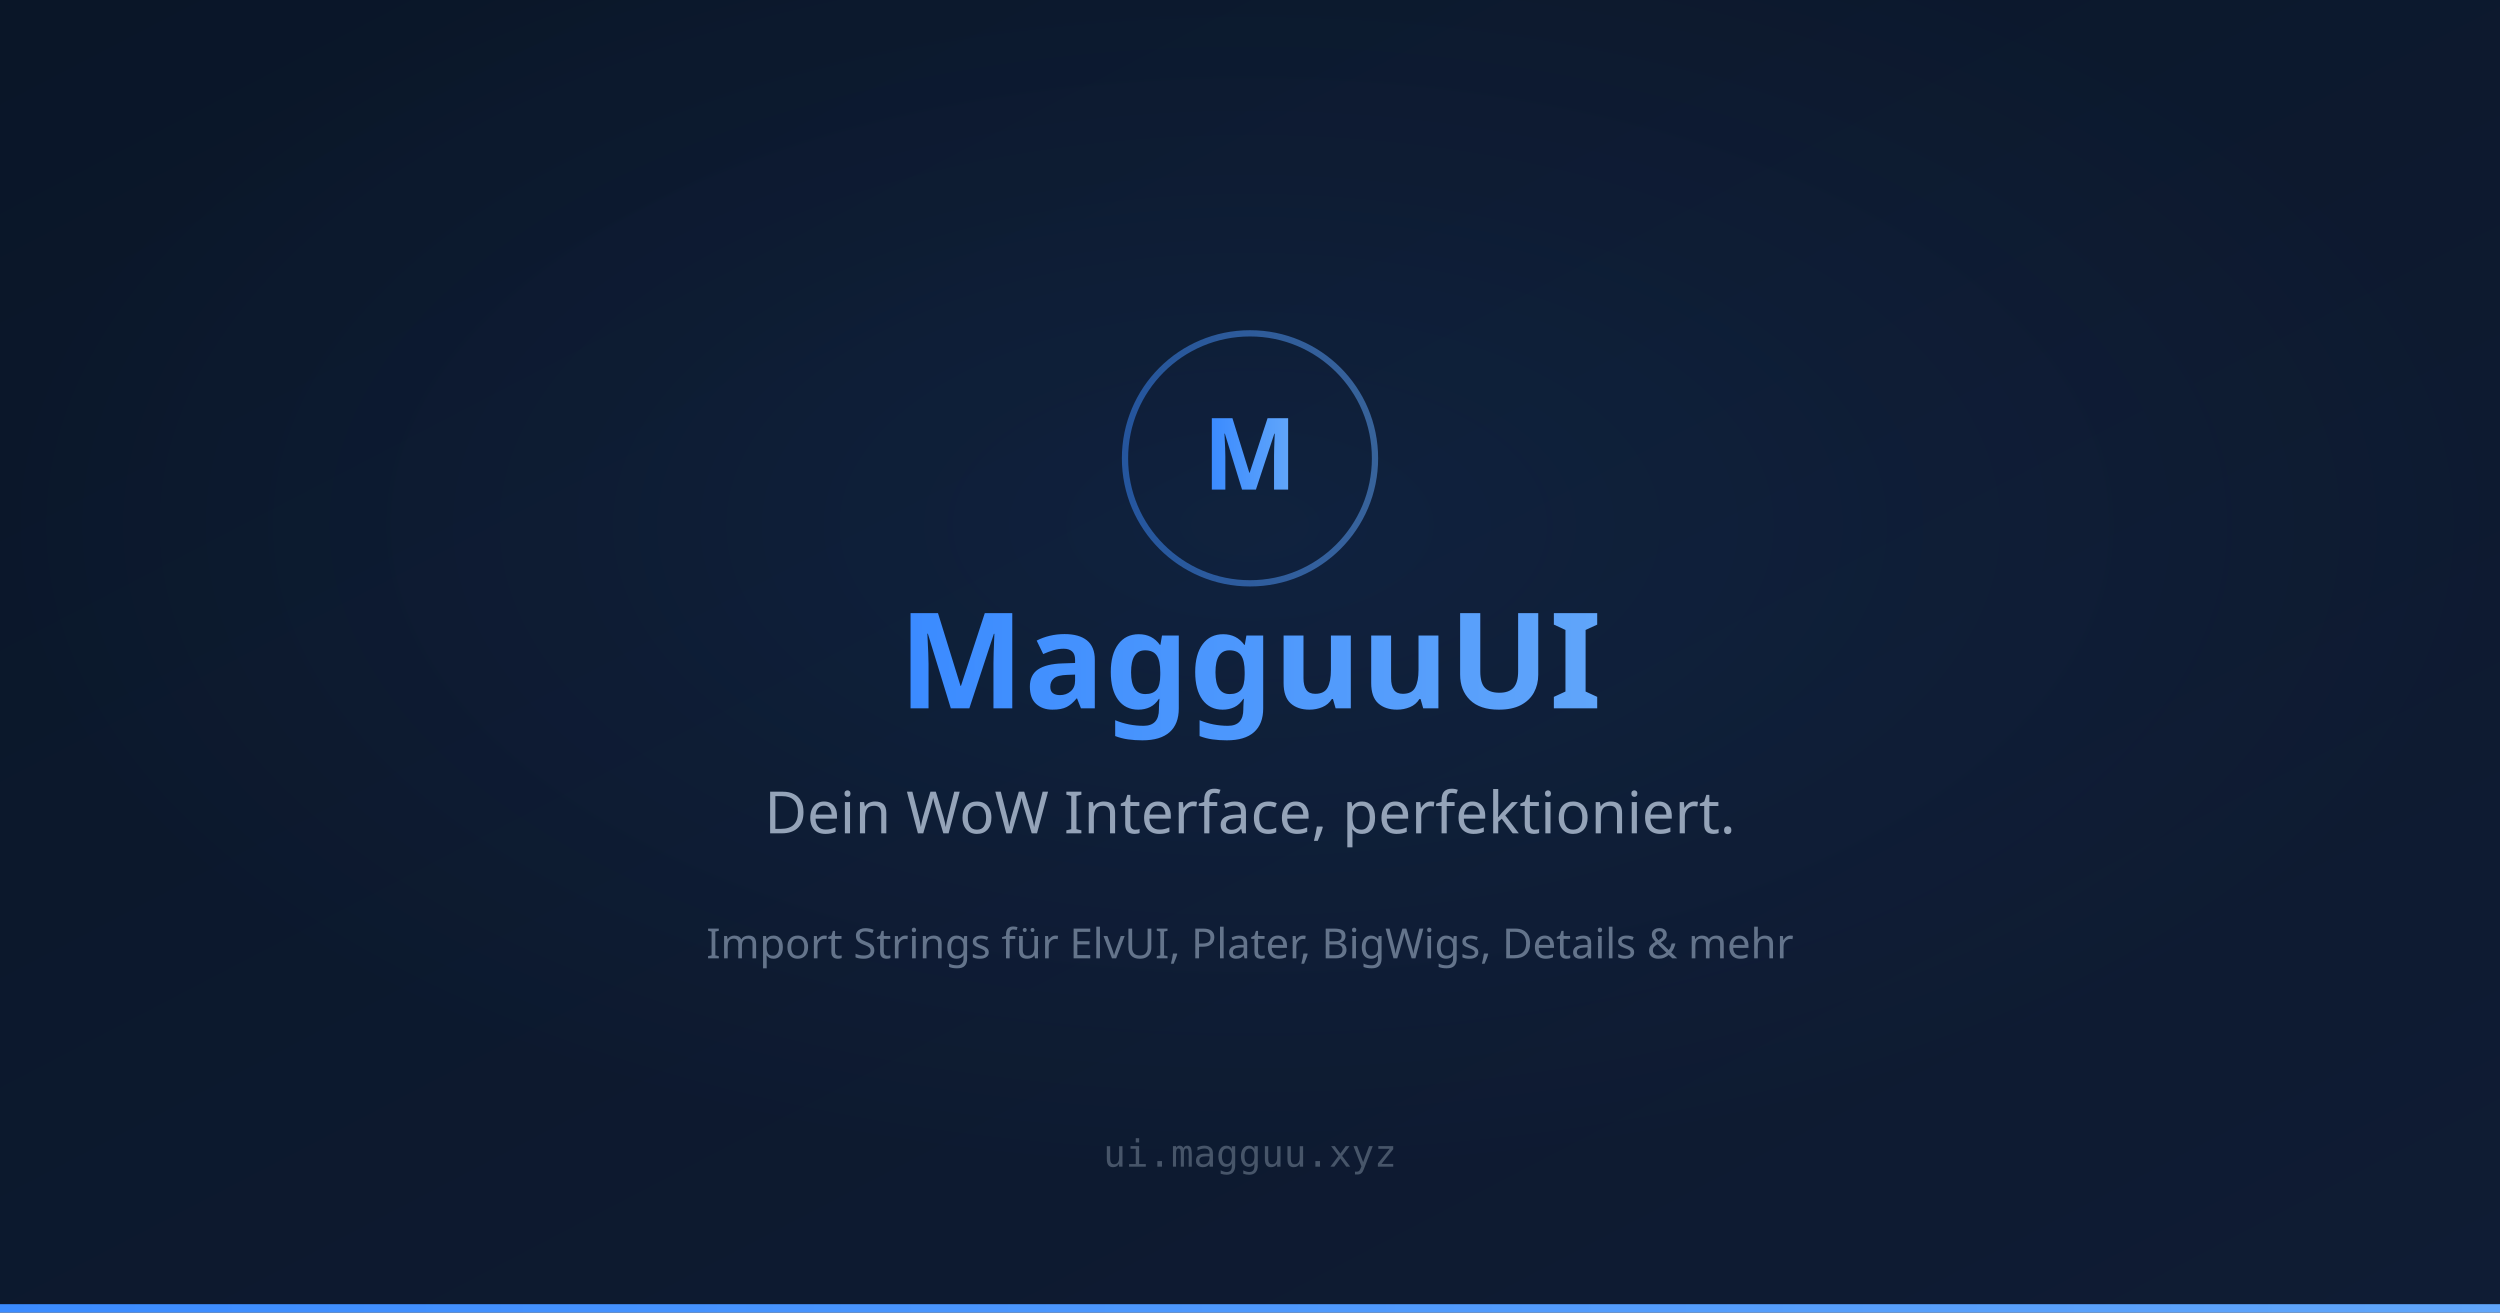
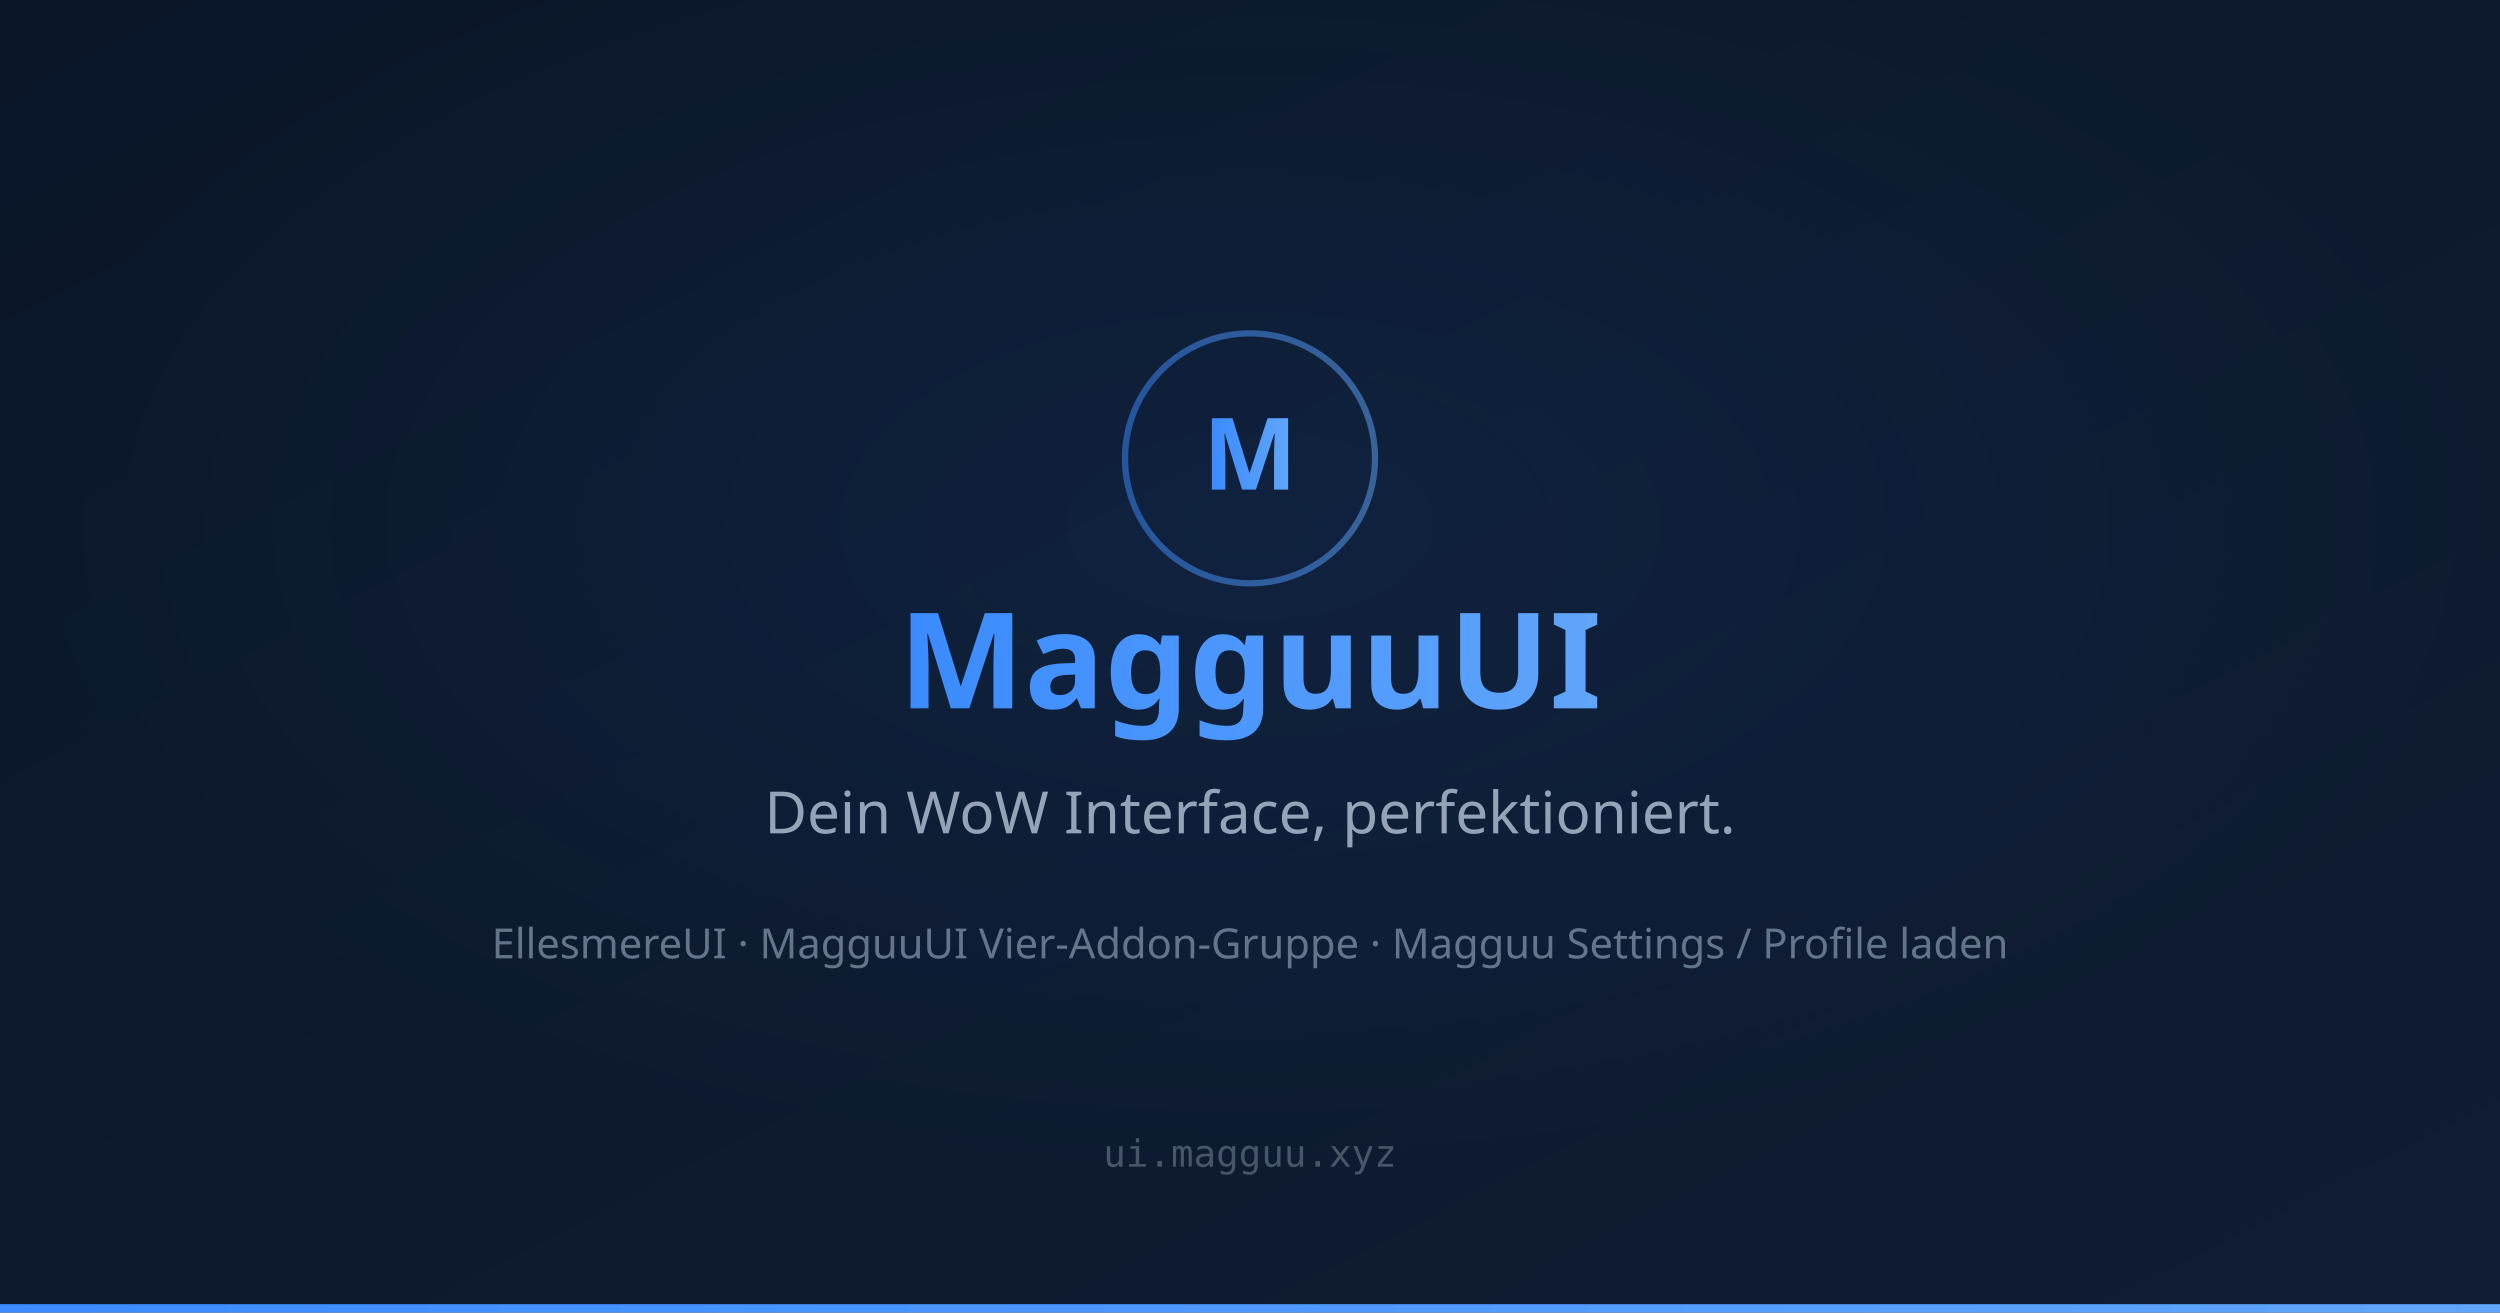
<svg xmlns="http://www.w3.org/2000/svg" width="1200" height="630">
  <defs>
    <linearGradient id="bg" x1="0%" y1="0%" x2="100%" y2="100%">
      <stop offset="0%" style="stop-color:#0a1628;stop-opacity:1" />
      <stop offset="100%" style="stop-color:#0f1c34;stop-opacity:1" />
    </linearGradient>
    <linearGradient id="textGrad" x1="0%" y1="0%" x2="100%" y2="0%">
      <stop offset="0%" style="stop-color:#3B8BFF;stop-opacity:1" />
      <stop offset="100%" style="stop-color:#60a5fa;stop-opacity:1" />
    </linearGradient>
    <radialGradient id="glow" cx="50%" cy="40%" r="50%">
      <stop offset="0%" style="stop-color:#3B8BFF;stop-opacity:0.08" />
      <stop offset="100%" style="stop-color:#3B8BFF;stop-opacity:0" />
    </radialGradient>
  </defs>
  <rect width="1200" height="630" fill="url(#bg)" />
  <rect width="1200" height="630" fill="url(#glow)" />
  <rect x="0" y="626" width="1200" height="4" fill="url(#textGrad)" />
  <circle cx="600" cy="220" r="60" fill="none" stroke="url(#textGrad)" stroke-width="3" opacity="0.5" />
  <text x="600" y="235" text-anchor="middle" fill="url(#textGrad)" font-size="48" font-weight="bold" font-family="sans-serif">M</text>
  <text x="600" y="340" text-anchor="middle" fill="url(#textGrad)" font-size="64" font-weight="800" font-family="'Plus Jakarta Sans', sans-serif">MagguuUI</text>
  <text x="600" y="400" text-anchor="middle" fill="#94a3b8" font-size="28" font-weight="500" font-family="'Plus Jakarta Sans', sans-serif">Dein WoW Interface, perfektioniert.</text>
-   <text x="600" y="460" text-anchor="middle" fill="#64748b" font-size="20" font-family="'Plus Jakarta Sans', sans-serif">Import Strings für ElvUI, Plater, BigWigs, Details &amp; mehr</text>
+   <text x="600" y="460" text-anchor="middle" fill="#64748b" font-size="20" font-family="'Plus Jakarta Sans', sans-serif">EllesmereUI · MagguuUI Vier-Addon-Gruppe · Magguu Settings / Profile laden</text>
  <text x="600" y="560" text-anchor="middle" fill="#475569" font-size="18" font-family="'JetBrains Mono', monospace">ui.magguu.xyz</text>
</svg>
